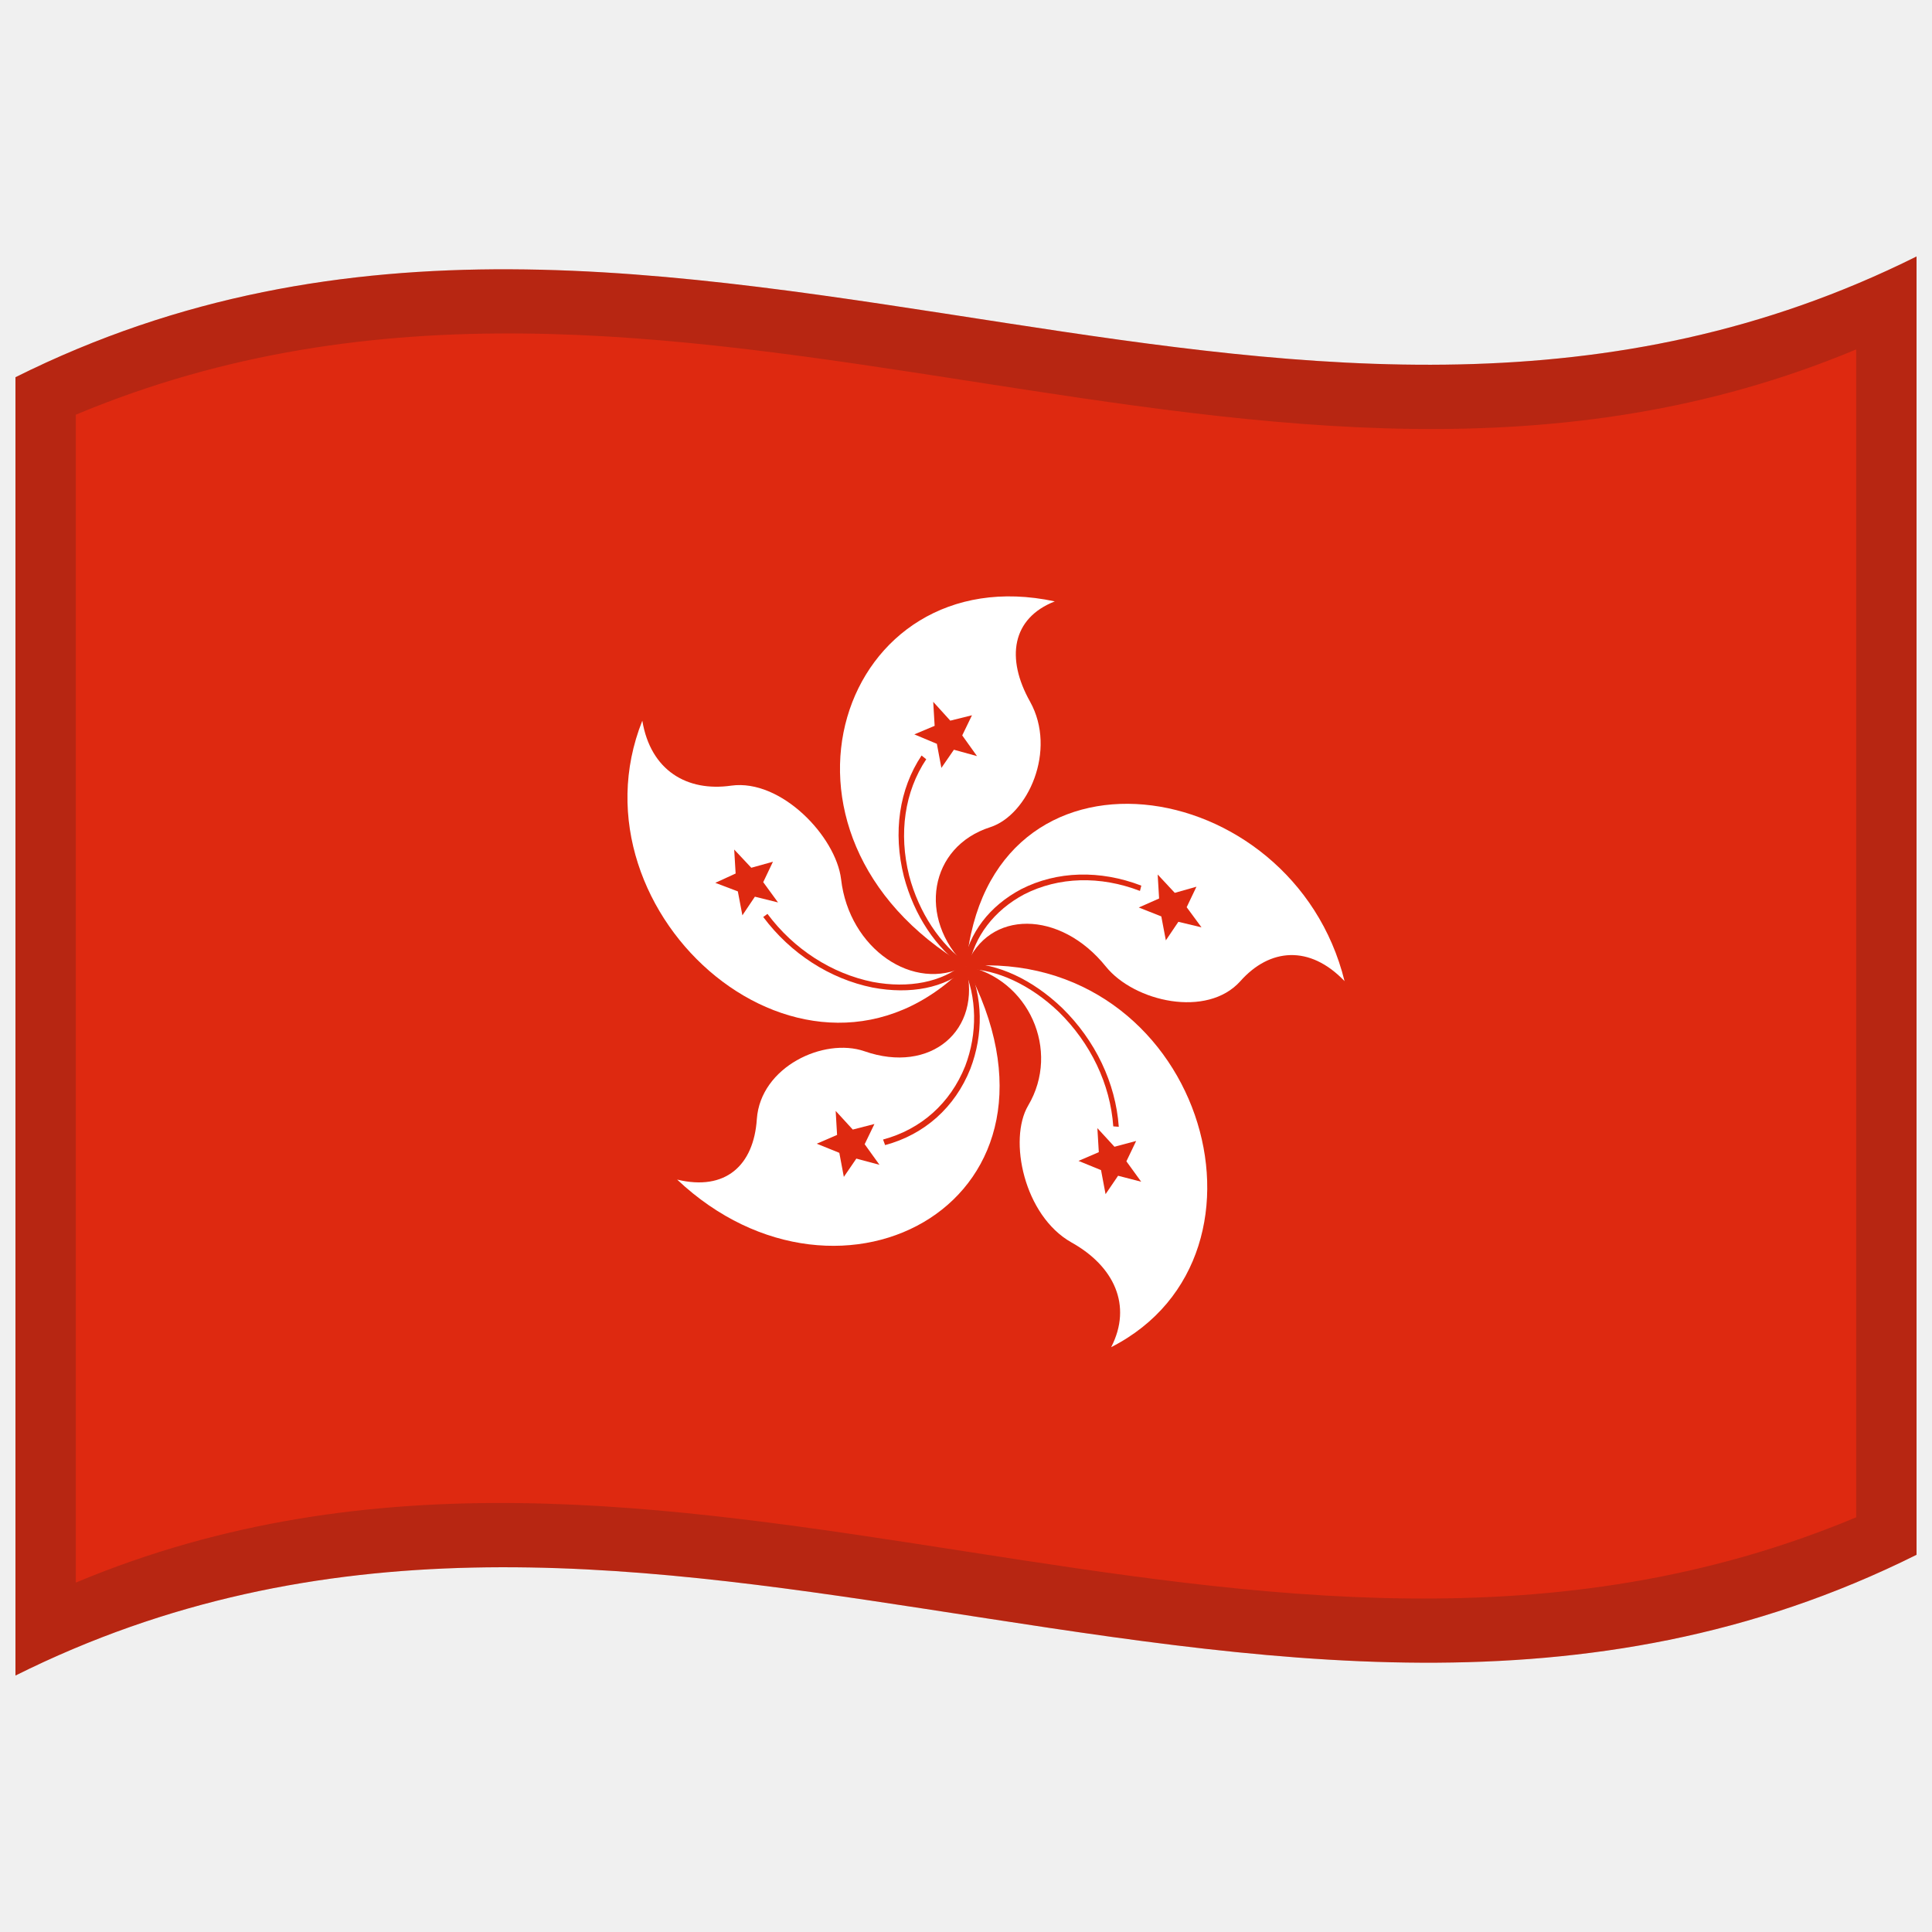
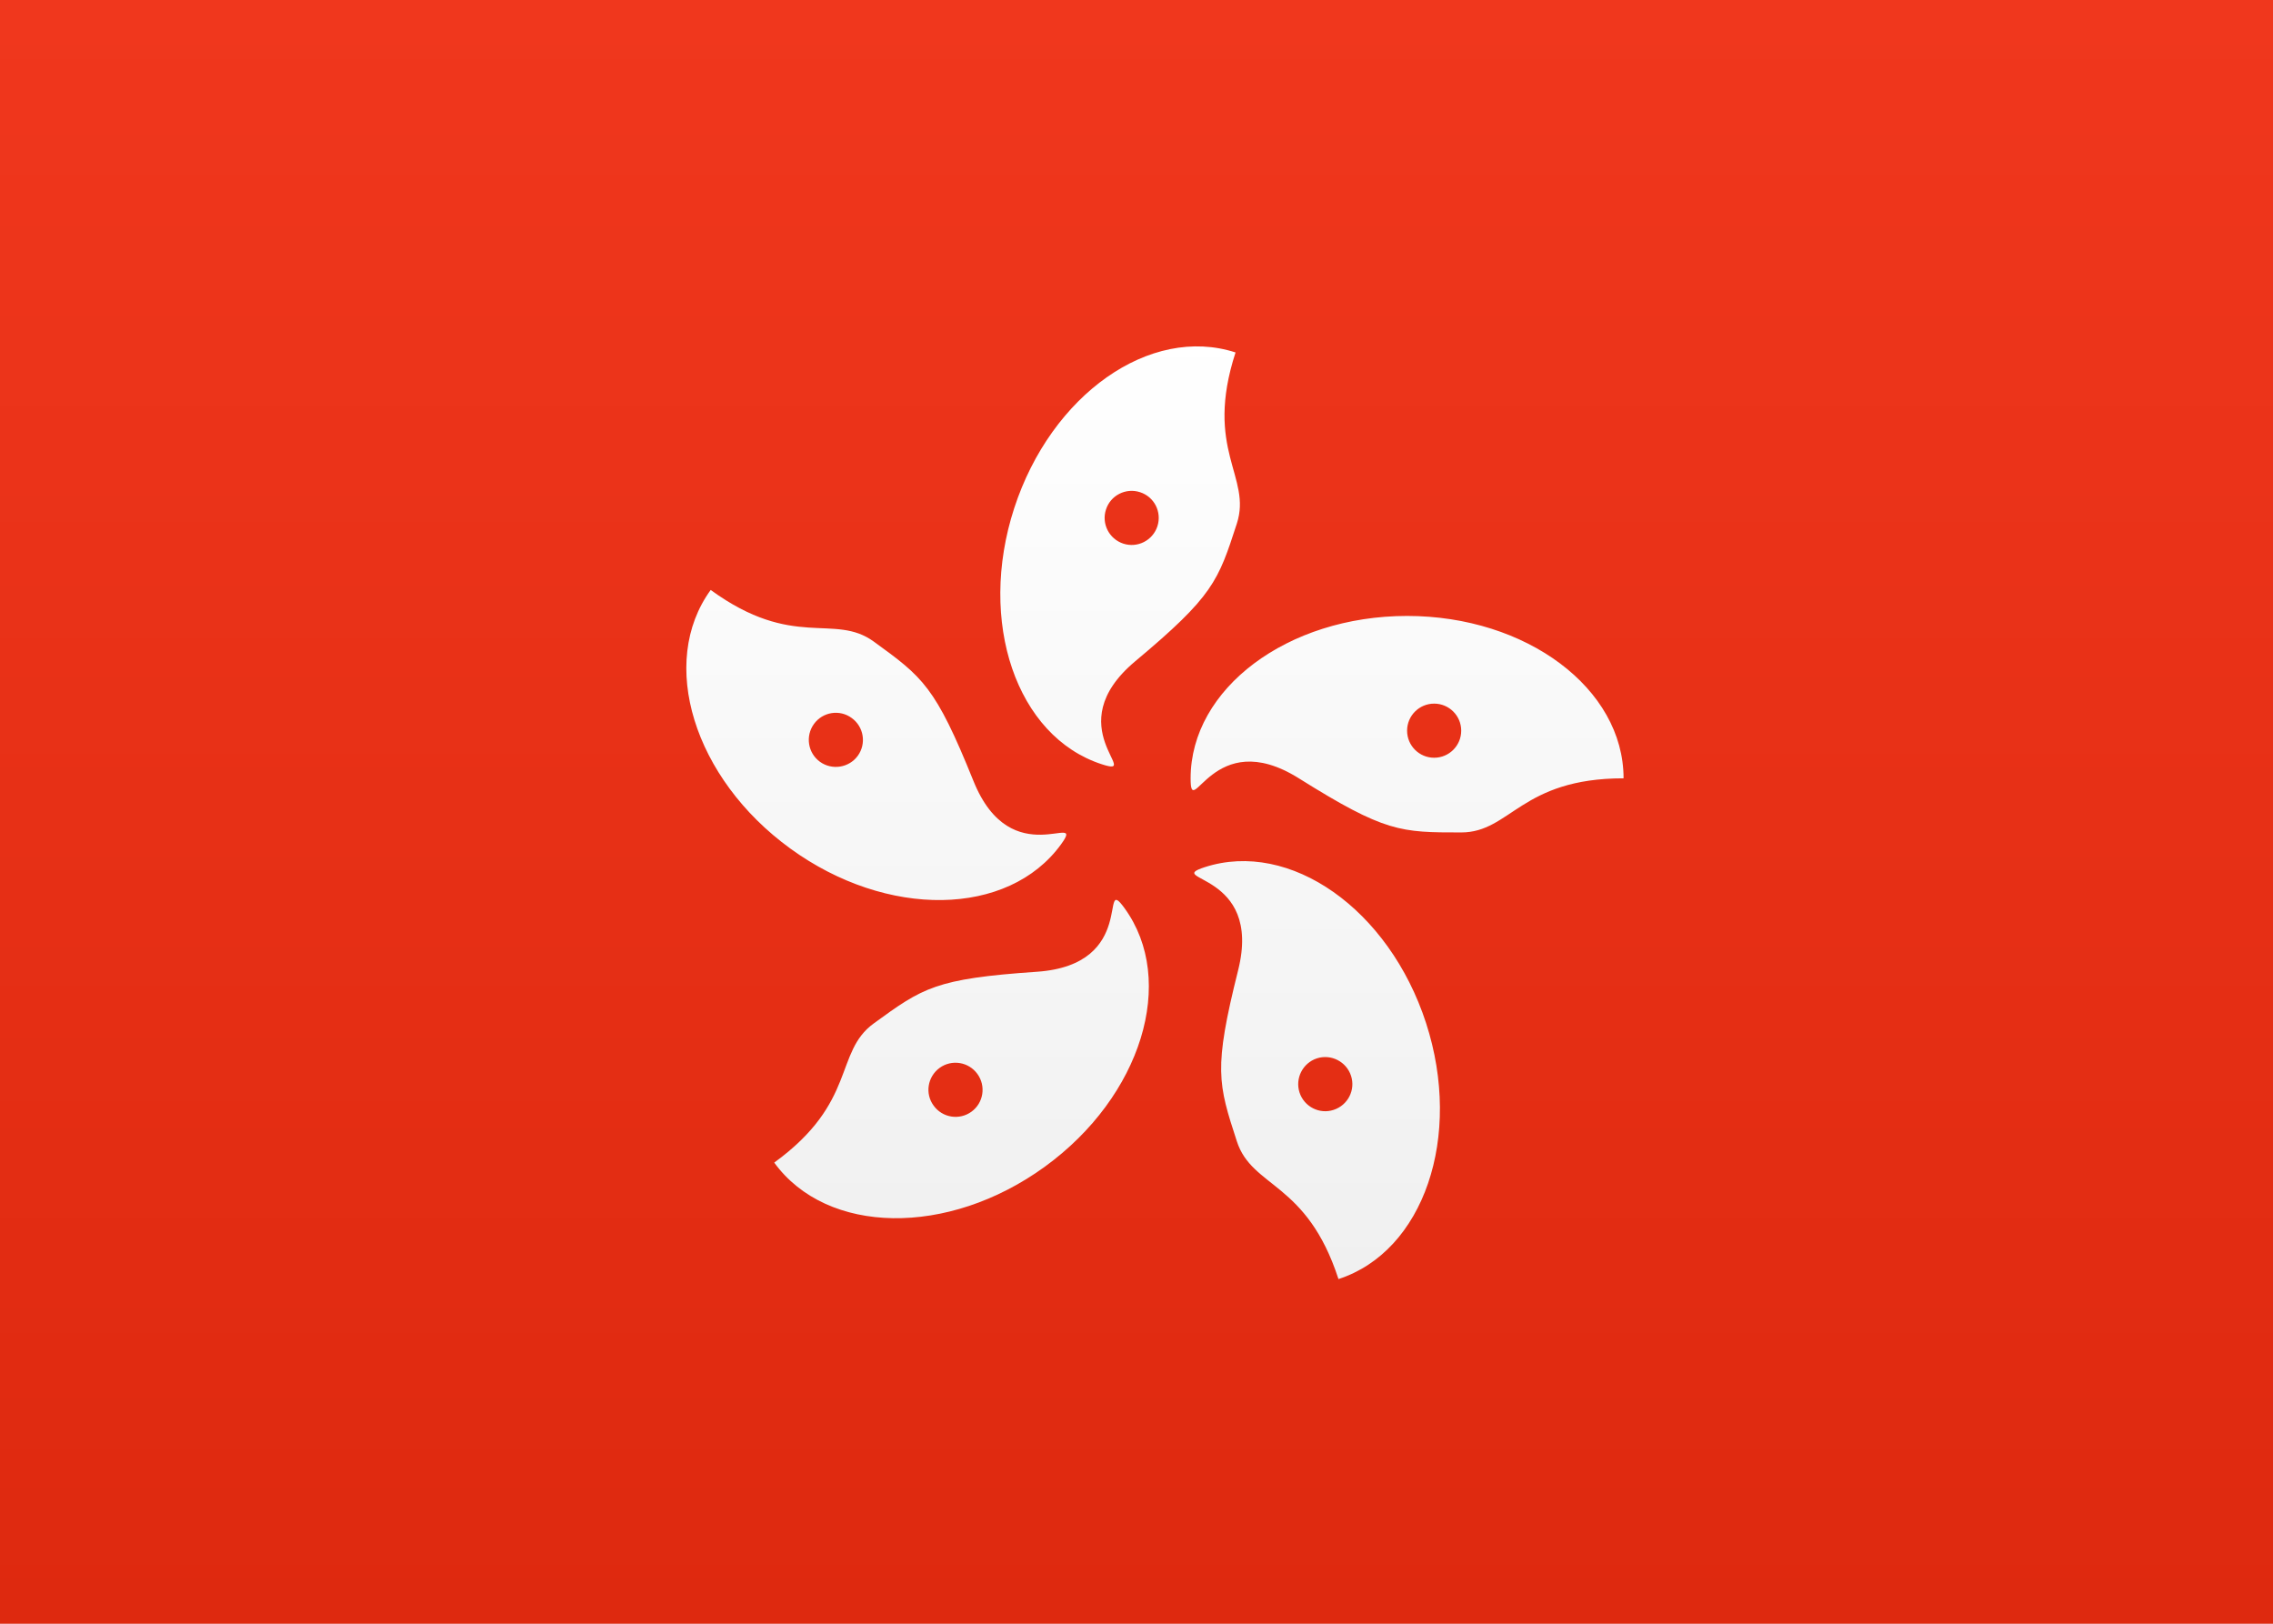
- <svg xmlns="http://www.w3.org/2000/svg" version="1.0" viewBox="0 0 1000 1000">
-   <defs />
-   <path fill="#de2910" d="M8,195.25 C178.83,110.03 349.03,140.83 521.26,167.28 C676.47,191.12 833.42,211.85 992,132.75 L992,804.75 C821.17,889.97 650.97,859.17 478.74,832.72 C323.53,808.88 166.58,788.15 8,867.25 L8,195.25" />
-   <path fill="#fff" d="M499.96,499.9 C385.17,431.82 435.6,287.61 545.96,311.28 C523.69,320 520.53,340.71 533.18,363.21 C547.19,388.44 532,421.81 512.62,428.12 C480.94,438.23 474.75,475.34 499.96,499.9" />
-   <path fill="#de2910" d="M493.74,388.06 L487.26,397.47 L484.92,385 L473.25,380.11 L483.77,375.69 L483.03,363.26 L491.87,373.01 L503.09,370.22 L498.05,380.65 L505.7,391.36 L493.74,388.06" />
-   <path fill="#de2910" d="M500.61,498.7 C486.65,489.03 475.63,472.37 470.58,453.28 C465.08,431.33 468.24,409.73 479.42,392.99 L477,391.05 C465.41,408.44 462.12,430.86 467.84,453.63 C473.16,473.81 484.43,490.8 499.31,501.1 L500.61,498.7" />
-   <path fill="#fff" d="M500.08,499.94 C511.21,375.38 669.14,399.23 695.94,507.83 C677.89,488.95 657.15,490.76 641.98,507.88 C624.76,527.06 587.16,518.52 572.44,500.35 C548.75,470.83 511.47,470.76 500.08,499.94" />
-   <path fill="#de2910" d="M601.09,474.33 L589.43,469.72 L599.95,465.06 L599.21,452.64 L608.06,462.14 L619.28,458.96 L614.22,469.57 L621.89,479.99 L609.92,477.13 L603.44,486.73 L601.09,474.33" />
-   <path fill="#de2910" d="M501.48,500.4 C504.16,484.82 514.59,471.18 530.08,462.93 C547.97,453.78 569.44,453.22 590.04,461.14 L590.74,458.4 C569.35,450.19 547.07,450.77 528.52,460.26 C512.13,468.96 501.5,482.9 498.66,499.49 L501.48,500.4" />
-   <path fill="#fff" d="M500.09,500.07 C621.13,490.54 669.6,649.14 575.14,697.29 C586.26,675.66 576.56,655.31 554.57,643.07 C529.98,629.21 521.84,589.85 532.15,572.28 C549.16,543.65 532.32,506.6 500.09,500.07" />
-   <path fill="#de2910" d="M568.74,596.36 L568,583.93 L576.85,593.56 L588.07,590.56 L583.02,601.1 L590.68,611.66 L578.72,608.57 L572.24,618.09 L569.89,605.65 L558.23,600.88 L568.74,596.36" />
-   <path fill="#de2910" d="M500.3,501.54 C515.91,501.63 533.39,509.79 548.01,523.75 C564.55,539.96 574.68,561.16 576.23,583.01 L579.08,583.22 C577.46,560.53 566.96,538.54 549.79,521.74 C534.34,506.97 516.5,498.67 499.87,498.58 L500.3,501.54" />
-   <path fill="#fff" d="M499.98,500.1 C564.42,620.65 435.46,690.72 350.5,610.56 C375.45,616.59 390.16,603.3 391.74,579.2 C393.68,552.16 426.39,536.88 447.43,544.12 C481.66,556.1 508.53,533.39 499.98,500.1" />
-   <path fill="#de2910" d="M441.39,584.66 L452.6,581.78 L447.55,592.24 L455.22,602.91 L443.24,599.69 L436.77,609.16 L434.43,596.71 L422.76,591.98 L433.27,587.43 L432.54,575 L441.39,584.66" />
-   <path fill="#de2910" d="M498.71,500.56 C505.7,516.15 506.02,534.9 499.59,551.79 C491.92,571.02 476.73,584.55 457.07,589.82 L458.13,592.7 C478.54,587.22 494.29,573.18 502.25,553.23 C509.07,535.38 508.72,516.24 501.25,499.63 L498.71,500.56" />
-   <path fill="#fff" d="M499.9,499.99 C418.12,583.17 292.36,473.42 332.46,373.04 C336.76,398.77 355.54,409.95 378.52,406.64 C404.29,403.1 432.7,432.99 435.35,455.13 C439.49,491.11 472.94,513.98 499.9,499.99" />
-   <path fill="#de2910" d="M395.04,456.6 L402.7,467.1 L390.73,464.13 L384.26,473.77 L381.9,461.38 L370.24,456.96 L380.76,452.13 L380.02,439.72 L388.87,449.15 L400.08,446.03 L395.04,456.6" />
-   <path fill="#de2910" d="M498.9,498.8 C487.57,508.36 470.37,511.76 451.74,508.25 C430.48,503.93 410.9,491.33 397.24,473.03 L395.04,474.63 C409.23,493.6 429.55,506.67 451.6,511.15 C471.3,514.87 488.85,511.38 500.91,501.19 L498.9,498.8" />
-   <path fill="#1A1A1A" opacity="0.2" d="M8,195.25 C178.83,110.03 349.03,140.83 521.26,167.28 C676.47,191.12 833.42,211.85 992,132.75 L992,804.75 C821.17,889.97 650.97,859.17 478.74,832.72 C323.53,808.88 166.58,788.15 8,867.25 L8,195.25 M39.25,214.64 L39.25,819.14 C345.81,690.88 650.43,915.18 960.75,785.36 L960.75,180.86 C654.19,309.12 349.57,84.82 39.25,214.64" />
+ <svg xmlns="http://www.w3.org/2000/svg" width="21" height="15" viewBox="0 0 21 15">
+   <defs>
+     <linearGradient id="g0" x1="10.5" y1="0" x2="10.5" y2="15" gradientUnits="userSpaceOnUse">
+       <stop offset="0" stop-color="#FFFFFF" />
+       <stop offset="1" stop-color="#F0F0F0" />
+     </linearGradient>
+     <linearGradient id="g1" x1="10.5" y1="0" x2="10.5" y2="15" gradientUnits="userSpaceOnUse">
+       <stop offset="0" stop-color="#F0371D" />
+       <stop offset="1" stop-color="#DE290F" />
+     </linearGradient>
+     <linearGradient id="g2" x1="10.539" y1="3" x2="10.539" y2="11.816" gradientUnits="userSpaceOnUse">
+       <stop offset="0" stop-color="#FFFFFF" />
+       <stop offset="1" stop-color="#F0F0F0" />
+     </linearGradient>
+   </defs>
+   <path d="M0,0h21v15h-21z" fill-rule="evenodd" fill="url(#g0)" />
+   <path d="M0,0h21v15h-21z" fill-rule="evenodd" fill="url(#g1)" />
+   <path d="M12,7.19C11.202,6.69 11,7.599 11,7.19C11,6.362 11.895,5.69 13,5.69C14.105,5.69 15,6.362 15,7.19C14.051,7.19 13.956,7.69 13.5,7.69C12.94,7.69 12.798,7.69 12,7.19ZM13.25,7C13.388,7 13.5,6.888 13.5,6.75C13.5,6.612 13.388,6.5 13.25,6.5C13.112,6.5 13,6.612 13,6.75C13,6.888 13.112,7 13.25,7ZM11.439,8.963C11.668,8.049 10.742,8.138 11.13,8.011C11.918,7.755 12.833,8.399 13.175,9.45C13.516,10.501 13.154,11.56 12.366,11.816C12.073,10.913 11.568,10.978 11.427,10.543C11.254,10.011 11.21,9.876 11.439,8.963ZM12.006,10.092C12.049,10.224 12.19,10.296 12.321,10.253C12.453,10.21 12.525,10.069 12.482,9.938C12.439,9.807 12.298,9.735 12.167,9.777C12.036,9.82 11.964,9.961 12.006,10.092ZM9.58,8.977C10.52,8.912 10.149,8.058 10.389,8.389C10.876,9.059 10.547,10.129 9.653,10.778C8.759,11.427 7.64,11.41 7.153,10.74C7.921,10.182 7.704,9.722 8.073,9.454C8.526,9.125 8.641,9.041 9.58,8.977ZM8.681,9.865C8.569,9.947 8.544,10.103 8.626,10.214C8.707,10.326 8.863,10.351 8.975,10.27C9.087,10.189 9.111,10.032 9.03,9.921C8.949,9.809 8.793,9.784 8.681,9.865ZM8.993,7.213C9.344,8.087 10.042,7.471 9.802,7.801C9.315,8.471 8.195,8.488 7.302,7.839C6.408,7.19 6.079,6.12 6.566,5.45C7.333,6.008 7.704,5.659 8.073,5.927C8.526,6.256 8.641,6.34 8.993,7.213ZM7.869,6.633C7.758,6.551 7.601,6.576 7.52,6.688C7.439,6.8 7.464,6.956 7.575,7.037C7.687,7.118 7.844,7.093 7.925,6.982C8.006,6.87 7.981,6.714 7.869,6.633ZM10.488,6.109C9.766,6.714 10.568,7.187 10.179,7.06C9.391,6.804 9.029,5.745 9.37,4.695C9.712,3.644 10.627,3 11.415,3.256C11.122,4.159 11.568,4.403 11.427,4.837C11.254,5.37 11.21,5.505 10.488,6.109ZM10.693,4.862C10.736,4.73 10.664,4.589 10.533,4.547C10.401,4.504 10.26,4.576 10.218,4.707C10.175,4.838 10.247,4.979 10.378,5.022C10.509,5.065 10.65,4.993 10.693,4.862Z" fill-rule="evenodd" fill="url(#g2)" />
</svg>
